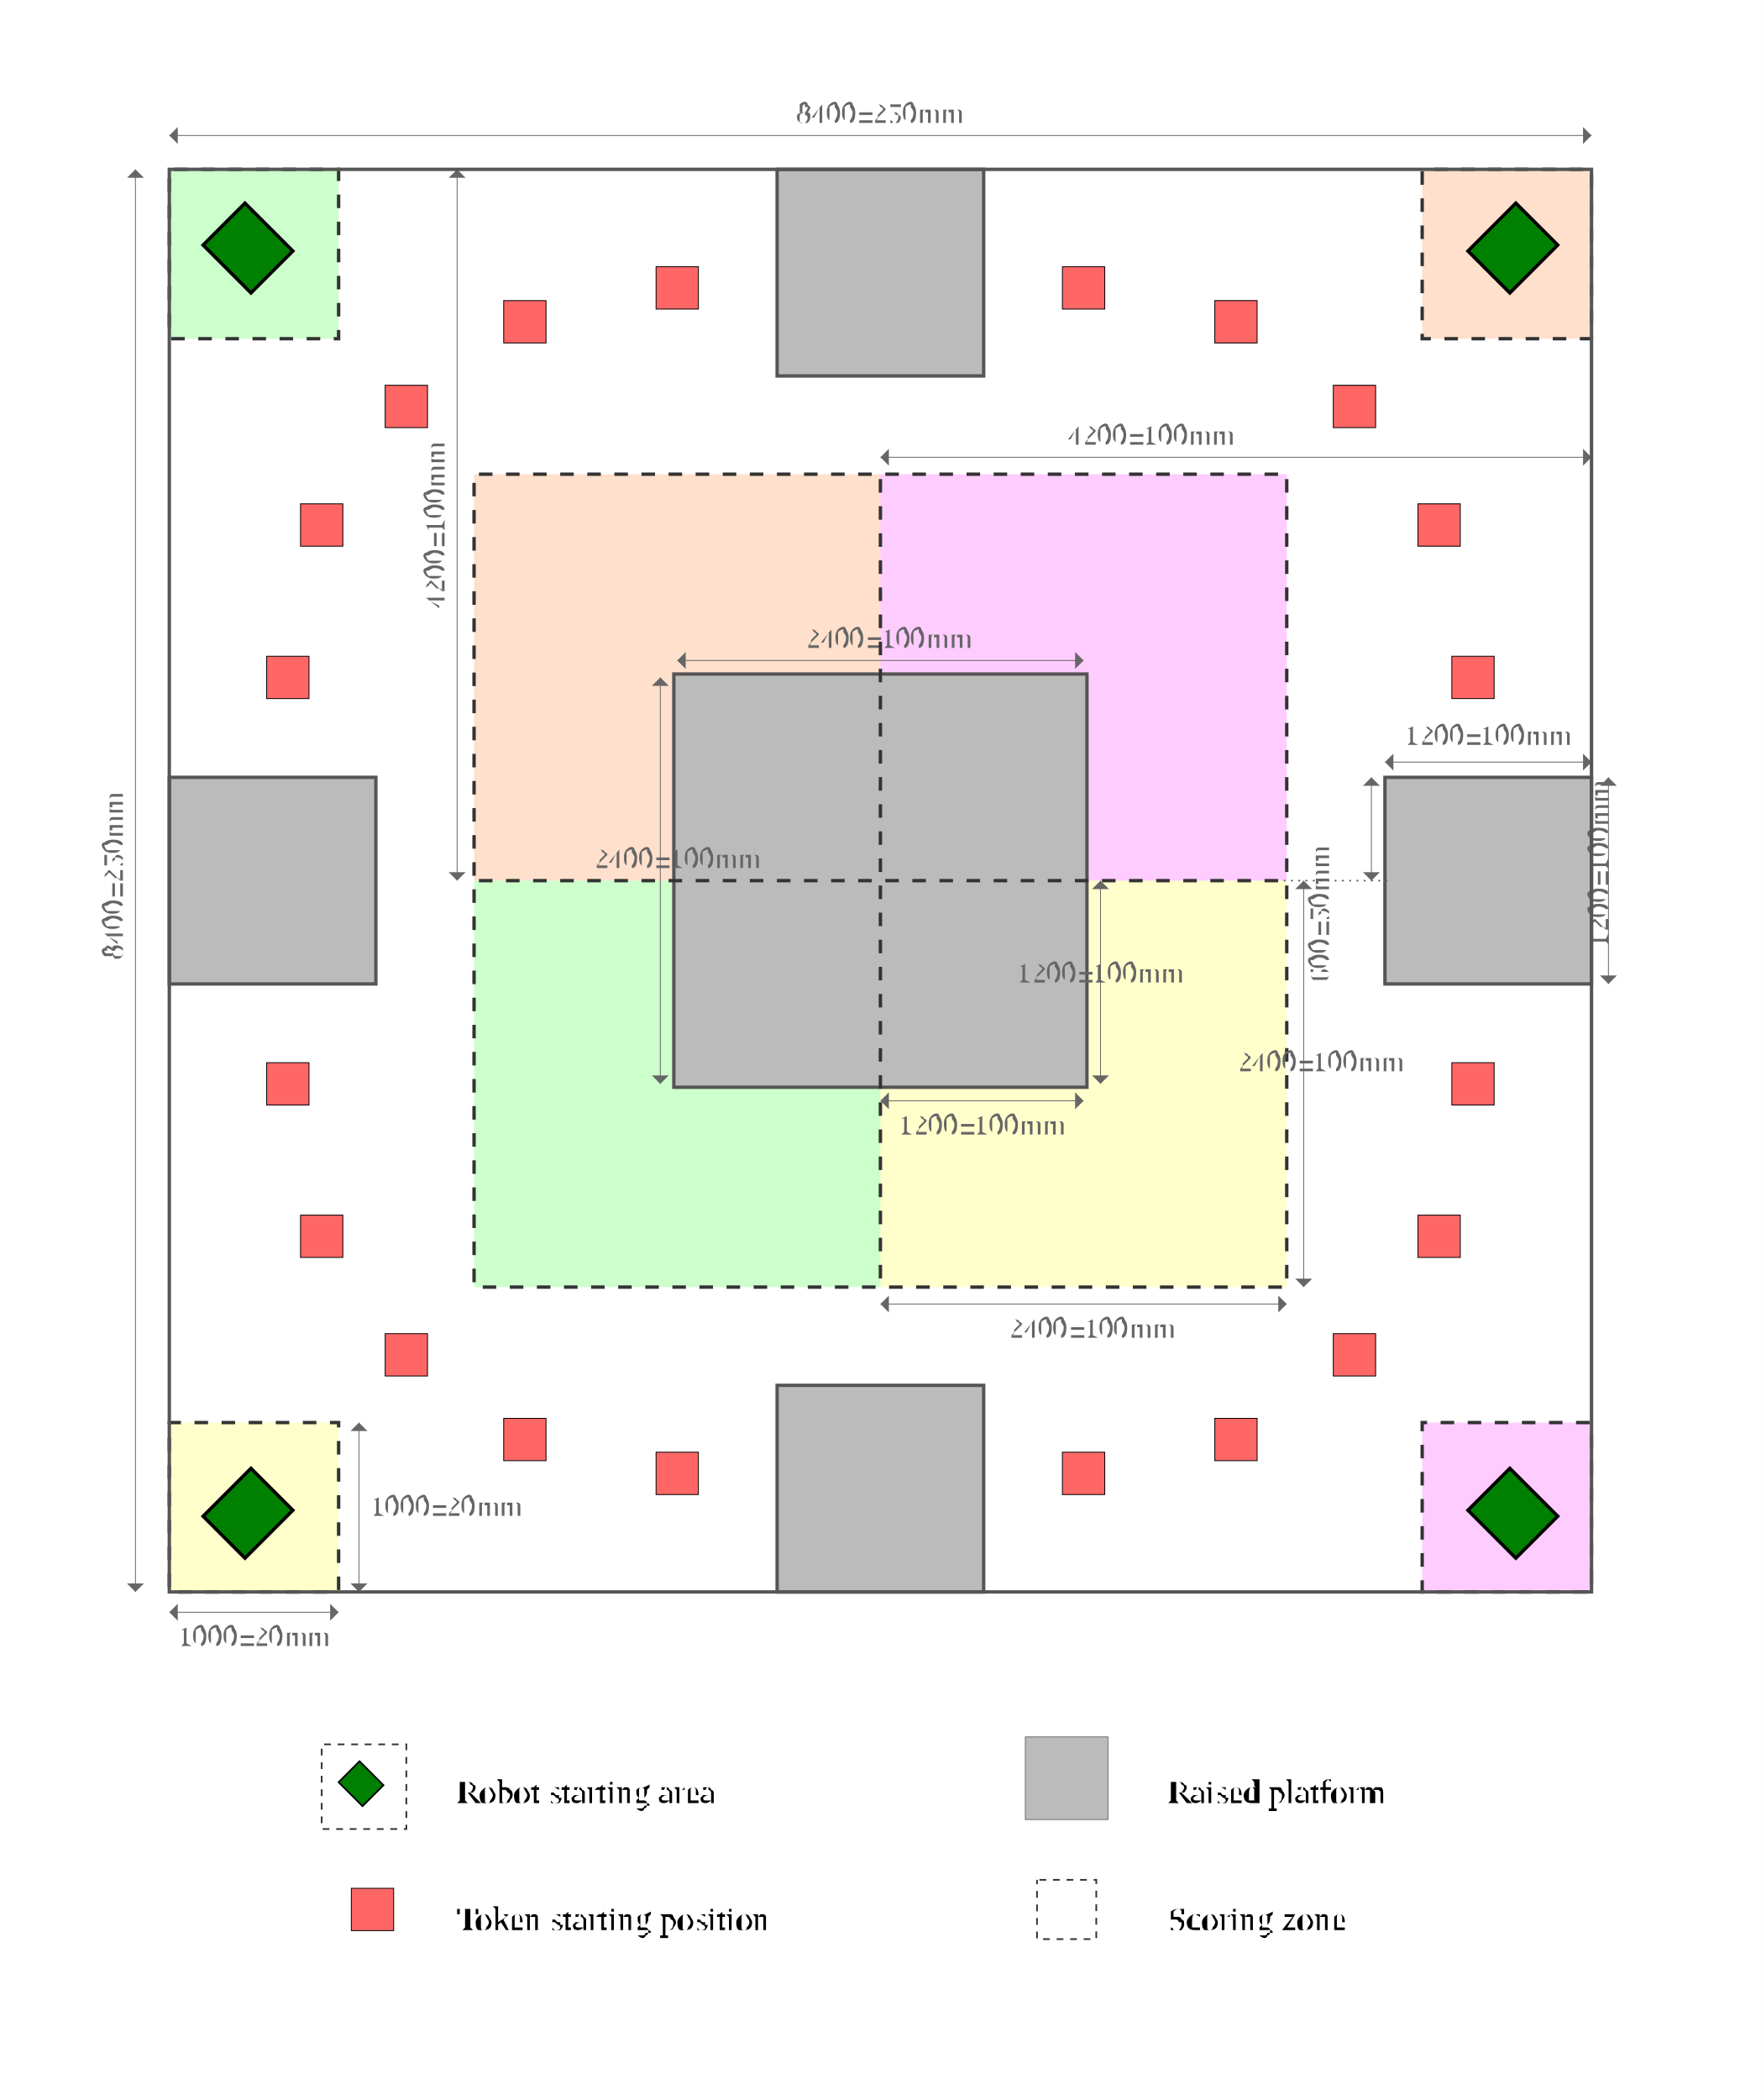
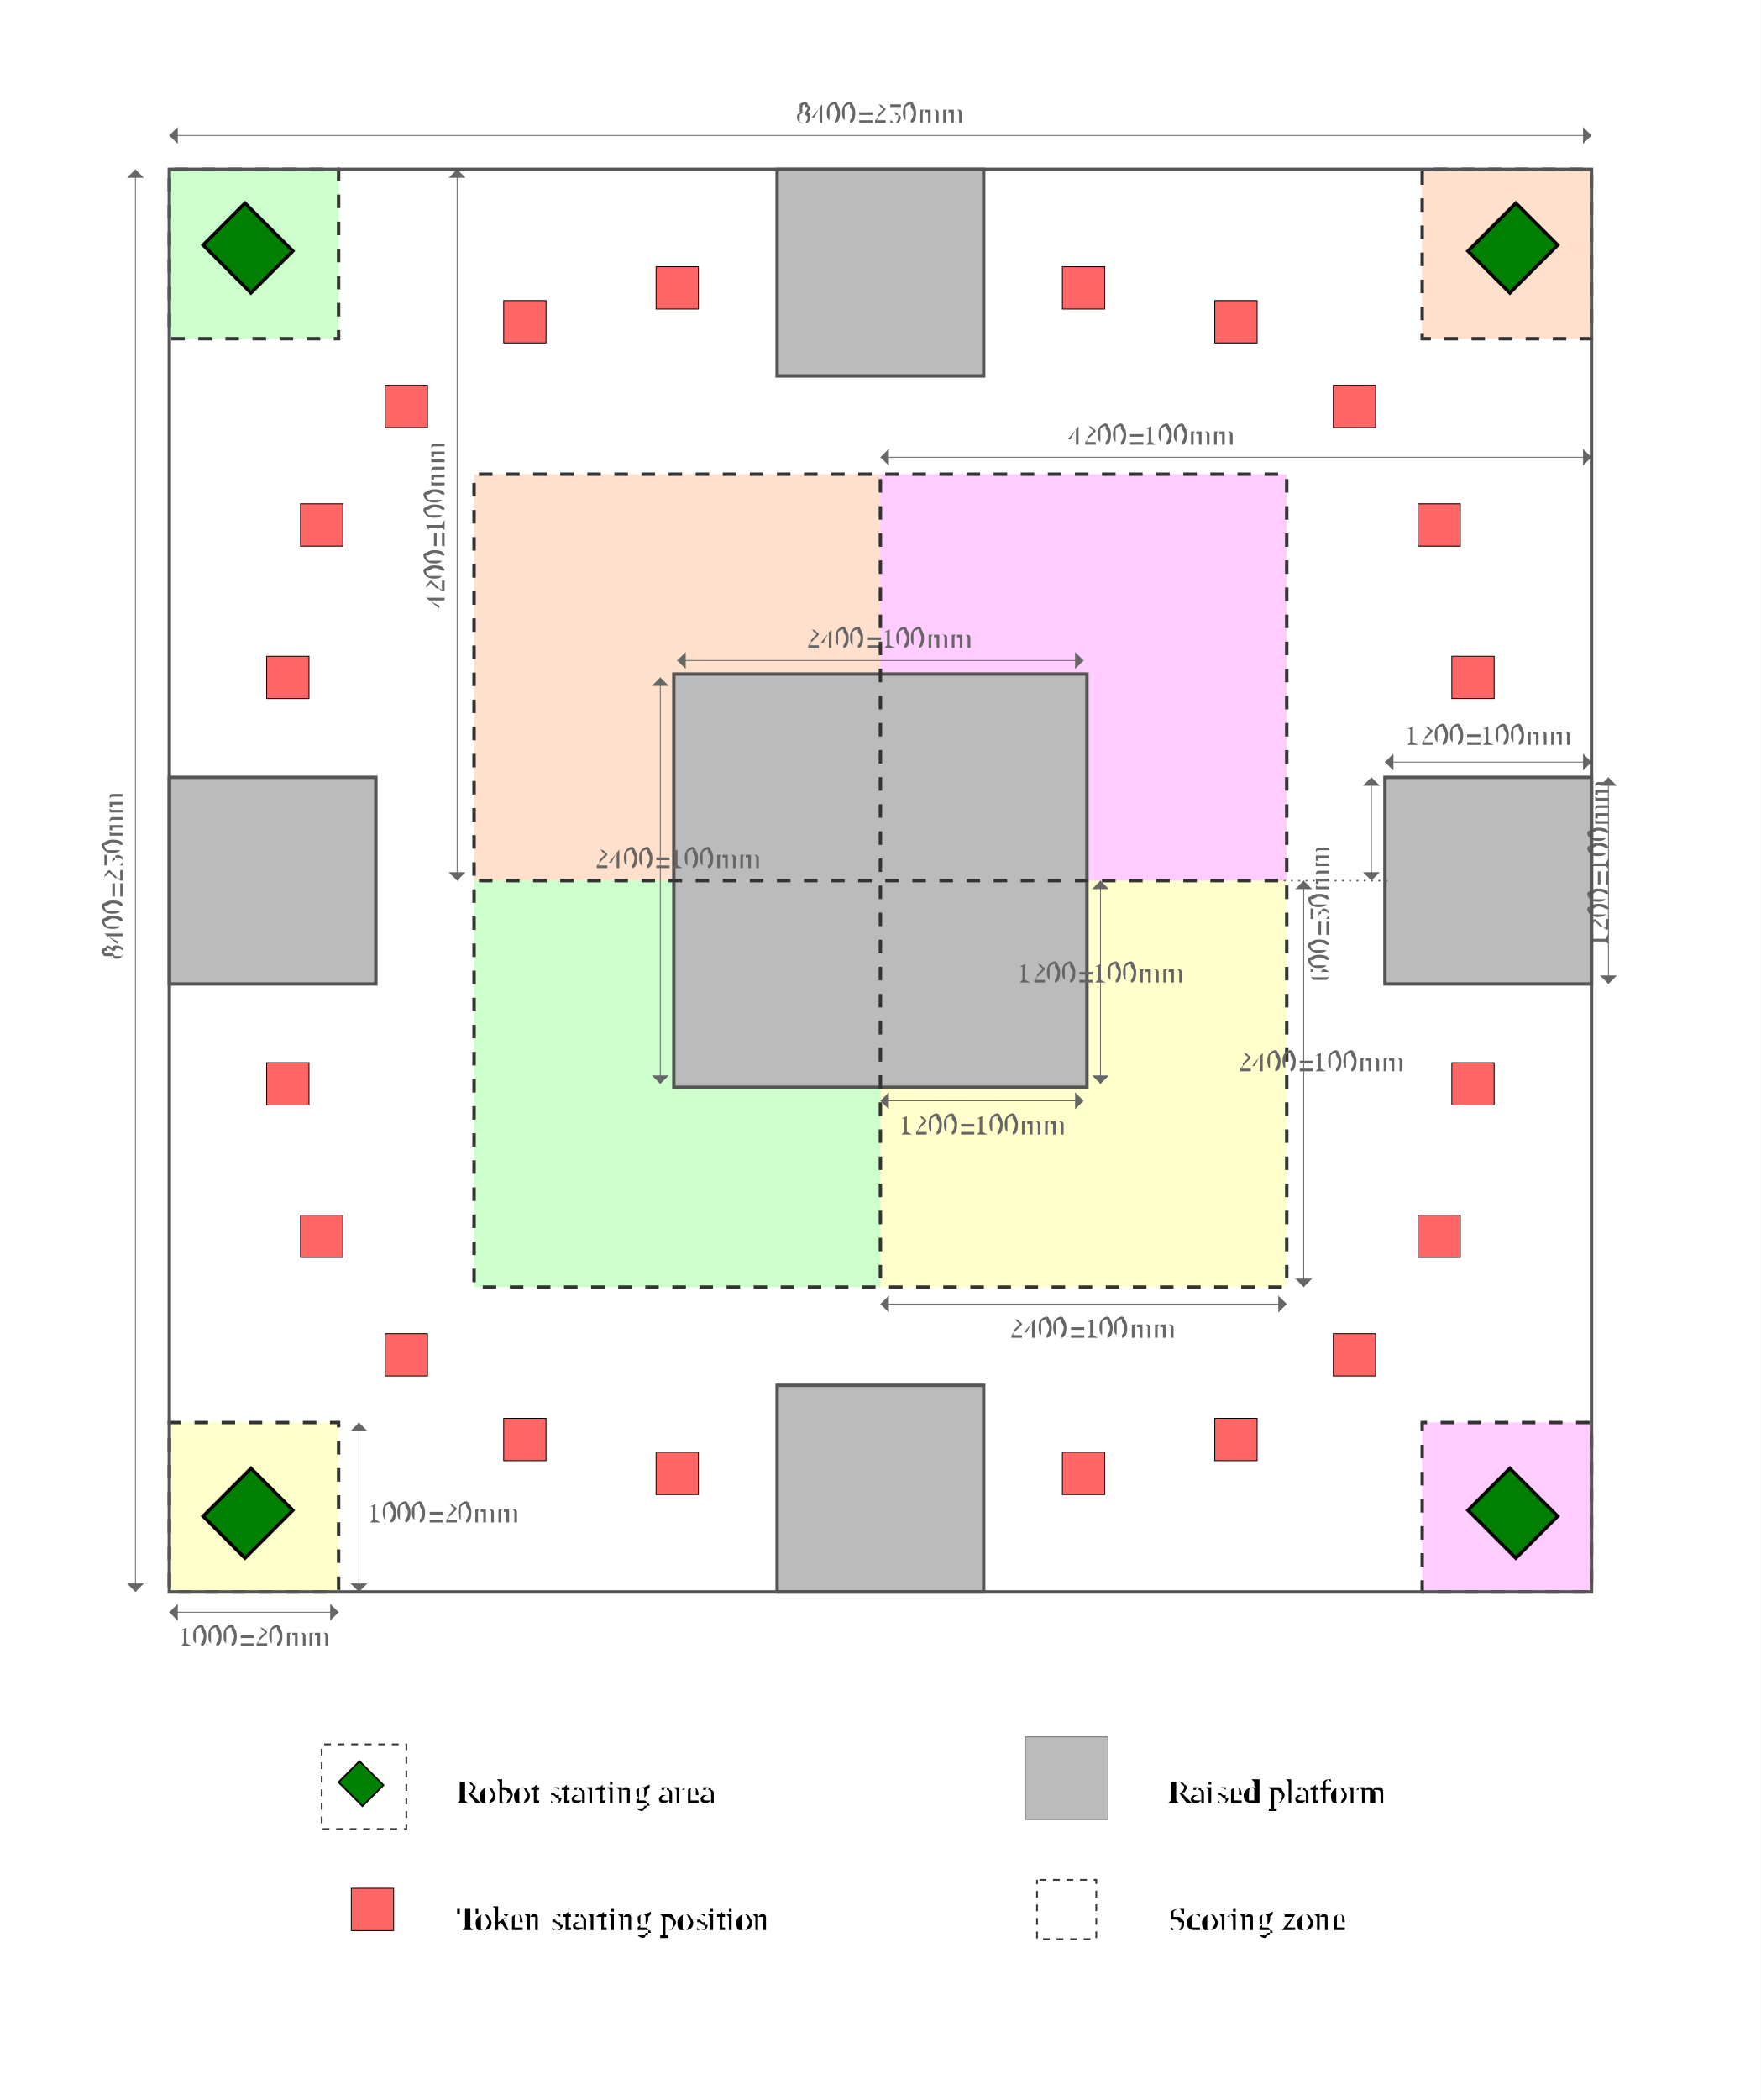
<svg xmlns="http://www.w3.org/2000/svg" xmlns:xlink="http://www.w3.org/1999/xlink" version="1.1" baseProfile="full" width="1040" height="1240">
  <style type="text/css">
    

      .arena-wall {
          fill: none;
          stroke: #555;
          stroke-width: .02;
      }

      .platform {
          fill: #bbb;
          stroke: #555;
          stroke-width: .02;
      }

      #robot {
          fill: green;
          fill-opacity: 1;
          stroke: black;
          stroke-width: 0.02;
      }

      .corner {
          fill-opacity: 0.2;
      }
      .corner-0 {
          fill: #00ff00;
      }
      .corner-1 {
          fill: #ff6600;
      }
      .corner-2 {
          fill: #ff00ff;
      }
      .corner-3 {
          fill: #ffff00;
      }

      #token {
          fill: red;
          fill-opacity: 0.6;
          stroke: black;
          stroke-width: 0.005;
      }

      .starting-area {
          stroke: #333;
          stroke-width: 0.02;
          /*stroke-dasharray: 0.141, 0.141;*/
          stroke-dasharray: 0.08 0.08;
          stroke-dashoffset: -50%;
      }

      .scoring-zone {
          stroke: #333;
          stroke-width: 0.02;
          stroke-dasharray: 0.08 0.08;
          stroke-dashoffset: -50%;
          fill: none;
      }

      .dimension line {
        stroke: #666;
        stroke-width: 0.005;
        marker-start: url(#dimension-arrow-head-start);
        marker-end: url(#dimension-arrow-head-end);
      }

      .dimension text {
        fill: #666;
        font-size: 0.175px;
      }
      .dimension text.above {
        text-anchor: middle;
      }
      .dimension text.left-rotated {
        text-anchor: middle;
        transform: rotate(-90deg);
      }
      .dimension text.left {
        text-anchor: end;
        dominant-baseline: middle;
      }
      .dimension text.right {
        text-anchor: start;
        dominant-baseline: middle;
      }

      .dimension-arrow-head {
        fill: #666;
      }

      .dimension-guide {
        stroke: #666;
        stroke-width: 0.01;
        stroke-dasharray: 0.003 0.04;
        stroke-linecap: round;
        fill: none;
      }

      .legend-label {
        font-size: 0.2px;
        text-anchor: start;
        dominant-baseline: middle;
      }

    
  </style>
  <defs>
    <rect width="0.35" height="0.4" x="-0.175" y="-0.25" id="robot" />
    <g id="starting-area">
      <rect width="1" height="1" x="0" y="0" class="starting-area" />
      <g transform="translate(0.5 0.5) rotate(-45)">
        <use xlink:href="#robot" />
      </g>
    </g>
    <rect width="0.25" height="0.25" x="-0.125" y="-0.125" id="token" />
    <g id="tokens">
      <use xlink:href="#token" transform="translate(0.7 3)" />
      <use xlink:href="#token" transform="translate(0.9 2.1)" />
      <use xlink:href="#token" transform="translate(1.4 1.4)" />
      <use xlink:href="#token" transform="translate(2.1 0.9)" />
      <use xlink:href="#token" transform="translate(3 0.7)" />
    </g>
    <rect width="1.22" height="1.22" y="-0.61" id="side-platform" class="platform" />
    <rect width="2.4" height="2.4" x="-2.4" y="0" id="scoring-zone-background" />
    <g id="scoring-zones">
      <use class="corner corner-0" xlink:href="#scoring-zone-background" />
      <use class="corner corner-1" xlink:href="#scoring-zone-background" transform="rotate(90)" />
      <use class="corner corner-2" xlink:href="#scoring-zone-background" transform="rotate(180)" />
      <use class="corner corner-3" xlink:href="#scoring-zone-background" transform="rotate(270)" />
      <rect width="2.44" height="2.44" x="-1.22" y="-1.22" id="platform" class="platform" />
      <g class="dimension" transform="translate(0 -1.3)">
        <line x1="-1.2" y1="0" x2="1.2" y2="0" />
        <text x="0.05" y="-0.075" class="above">2400±100mm</text>
      </g>
      <g class="dimension" transform="translate(-1.3 0)">
        <line x1="0" y1="-1.2" x2="0" y2="1.2" />
        <text x="0.1" y="-0.075" class="above">2400±100mm</text>
      </g>
      <g class="dimension" transform="translate(0 1.3)">
        <line x1="1.2" y1="0" x2="0" y2="0" />
        <text x="0.6" y="0.2" class="above">1200±100mm</text>
      </g>
      <g class="dimension" transform="translate(1.3 0)">
        <line x1="0" y1="1.2" x2="0" y2="0" />
        <text x="0" y="0.6" class="above">1200±100mm</text>
      </g>
      <rect width="4.8" height="4.8" x="-2.4" y="-2.4" class="scoring-zone" />
      <line y1="-2.4" y2="2.4" class="scoring-zone" />
      <line x1="-2.4" x2="2.4" class="scoring-zone" />
      <g class="dimension" transform="translate(0 2.4) translate(1.2 0.1)">
        <line x1="-1.2" y1="0" x2="1.2" y2="0" />
        <text x="0.05" y="0.2" class="above">2400±100mm</text>
      </g>
      <g class="dimension" transform="translate(2.4 0) translate(0.1 1.2)">
        <line x1="0" y1="-1.2" x2="0" y2="1.2" />
        <text x="0.1" y="-0.075" class="above">2400±100mm</text>
      </g>
    </g>
    <g id="dimension-arrow-head" transform="scale(0.05)">
      <path d="M0,0 L1,1 L1,-1 L0,0" class="dimension-arrow-head" />
    </g>
    <marker id="dimension-arrow-head-start" orient="auto" markerWidth="1" markerHeight="2" refX="0" refY="1" markerUnits="userSpaceOnUse">
      <use xlink:href="#dimension-arrow-head" transform="translate(0 1)" />
    </marker>
    <marker id="dimension-arrow-head-end" orient="auto" markerWidth="1" markerHeight="2" refX="1" refY="1" markerUnits="userSpaceOnUse">
      <use xlink:href="#dimension-arrow-head" transform="translate(1 1) scale(-1 1)" />
    </marker>
  </defs>
  <rect width="100%" height="100%" fill="white" />
  <g id="arena-space" transform="scale(100)">
    <g id="arena" transform="translate(1 1)">
      <use class="corner corner-0" xlink:href="#starting-area" />
      <use class="corner corner-1" xlink:href="#starting-area" transform="rotate(90 4.2 4.2)" />
      <use class="corner corner-2" xlink:href="#starting-area" transform="rotate(180 4.2 4.2)" />
      <use class="corner corner-3" xlink:href="#starting-area" transform="rotate(270 4.2 4.2)" />
      <g class="dimension" transform="translate(0 8.4) translate(0 0.12)">
        <line x1="0" y1="0" x2="1" y2="0" />
        <text x="0.5" y="0.2" class="above">1000±20mm</text>
      </g>
      <g class="dimension" transform="translate(0 8.4) translate(1.12 -1)">
        <line x1="0" y1="1" x2="0" y2="0" />
-         <text x="0.07" y="0.55" lass="above">1000±20mm</text>
+         <text x="0.05" y="0.55" class="right">1000±20mm</text>
      </g>
      <use xlink:href="#side-platform" transform="translate(0 4.2)" />
      <use xlink:href="#side-platform" transform="rotate(90 4.2 4.2) translate(0 4.2)" />
      <use xlink:href="#side-platform" transform="rotate(180 4.2 4.2) translate(0 4.2)" />
      <use xlink:href="#side-platform" transform="rotate(270 4.2 4.2) translate(0 4.2)" />
      <g class="dimension" transform="translate(8.4 4.2) translate(0 -0.7)">
        <line x1="-1.22" y1="0" x2="0" y2="0" />
        <text x="-0.61" y="-0.1" class="above">1200±100mm</text>
      </g>
      <line x1="6.5" y1="4.2" x2="7.2" y2="4.2" class="dimension-guide" />
      <g class="dimension" transform="translate(8.4 4.2) translate(-1.3 0)">
        <line x1="0" y1="0" x2="0" y2="-0.61" />
        <text x="-0.2" y="-0.25" class="left-rotated">600±50mm</text>
      </g>
      <g class="dimension" transform="translate(8.4 4.2) translate(0.1 0)">
        <line x1="0" y1="0.61" x2="0" y2="-0.61" />
        <text x="0.1" y="0" class="left-rotated">1200±100mm</text>
      </g>
      <use xlink:href="#scoring-zones" transform="translate(4.2 4.2)" />
      <g class="dimension" transform="translate(6.3 1.7)">
        <line x1="-2.1" y1="0" x2="2.1" y2="0" />
        <text x="-0.5" y="-0.075" class="above">4200±100mm</text>
      </g>
      <g class="dimension" transform="translate(1.7 2.1)">
        <line x1="0" y1="-2.1" x2="0" y2="2.1" />
        <text x="0" y="-0.075" class="left-rotated">4200±100mm</text>
      </g>
      <use xlink:href="#tokens" />
      <use xlink:href="#tokens" transform="rotate(90 4.2 4.2)" />
      <use xlink:href="#tokens" transform="rotate(180 4.2 4.2)" />
      <use xlink:href="#tokens" transform="rotate(270 4.2 4.2)" />
      <rect width="8.4" height="8.4" x="0" y="0" class="arena-wall" />
      <g class="dimension" transform="translate(4.2 -0.2)">
        <line x1="-4.2" y1="0" x2="4.2" y2="0" />
        <text x="0" y="-0.075" class="above">8400±250mm</text>
      </g>
      <g class="dimension" transform="translate(-0.2 4.2)">
        <line x1="0" y1="-4.2" x2="0" y2="4.2" />
        <text x="0.03" y="-0.075" class="left-rotated">8400±250mm</text>
      </g>
    </g>
    <g id="legend" transform="translate(2.2 10.6)">
      <g transform="translate(0 0)">
        <use fill="none" xlink:href="#starting-area" transform="scale(0.5) translate(-0.6 -0.6)" />
        <text x="0.5" y="0" class="legend-label">Robot starting area</text>
      </g>
      <g transform="translate(0 0.75)">
        <use xlink:href="#token" transform="translate(0 -0.075)" />
        <text x="0.5" y="0" class="legend-label">Token starting position</text>
      </g>
      <g transform="translate(4.2 0)">
        <use xlink:href="#platform" transform="scale(0.2) translate(-0.5 -0.5)" />
        <text x="0.5" y="0" class="legend-label">Raised platform</text>
      </g>
      <g transform="translate(4.2 0.75)">
        <rect width="0.7" height="0.7" x="-0.55" y="-0.5" class="scoring-zone" transform="scale(0.5)" />
        <text x="0.5" y="0" class="legend-label">Scoring zone</text>
      </g>
    </g>
  </g>
</svg>
